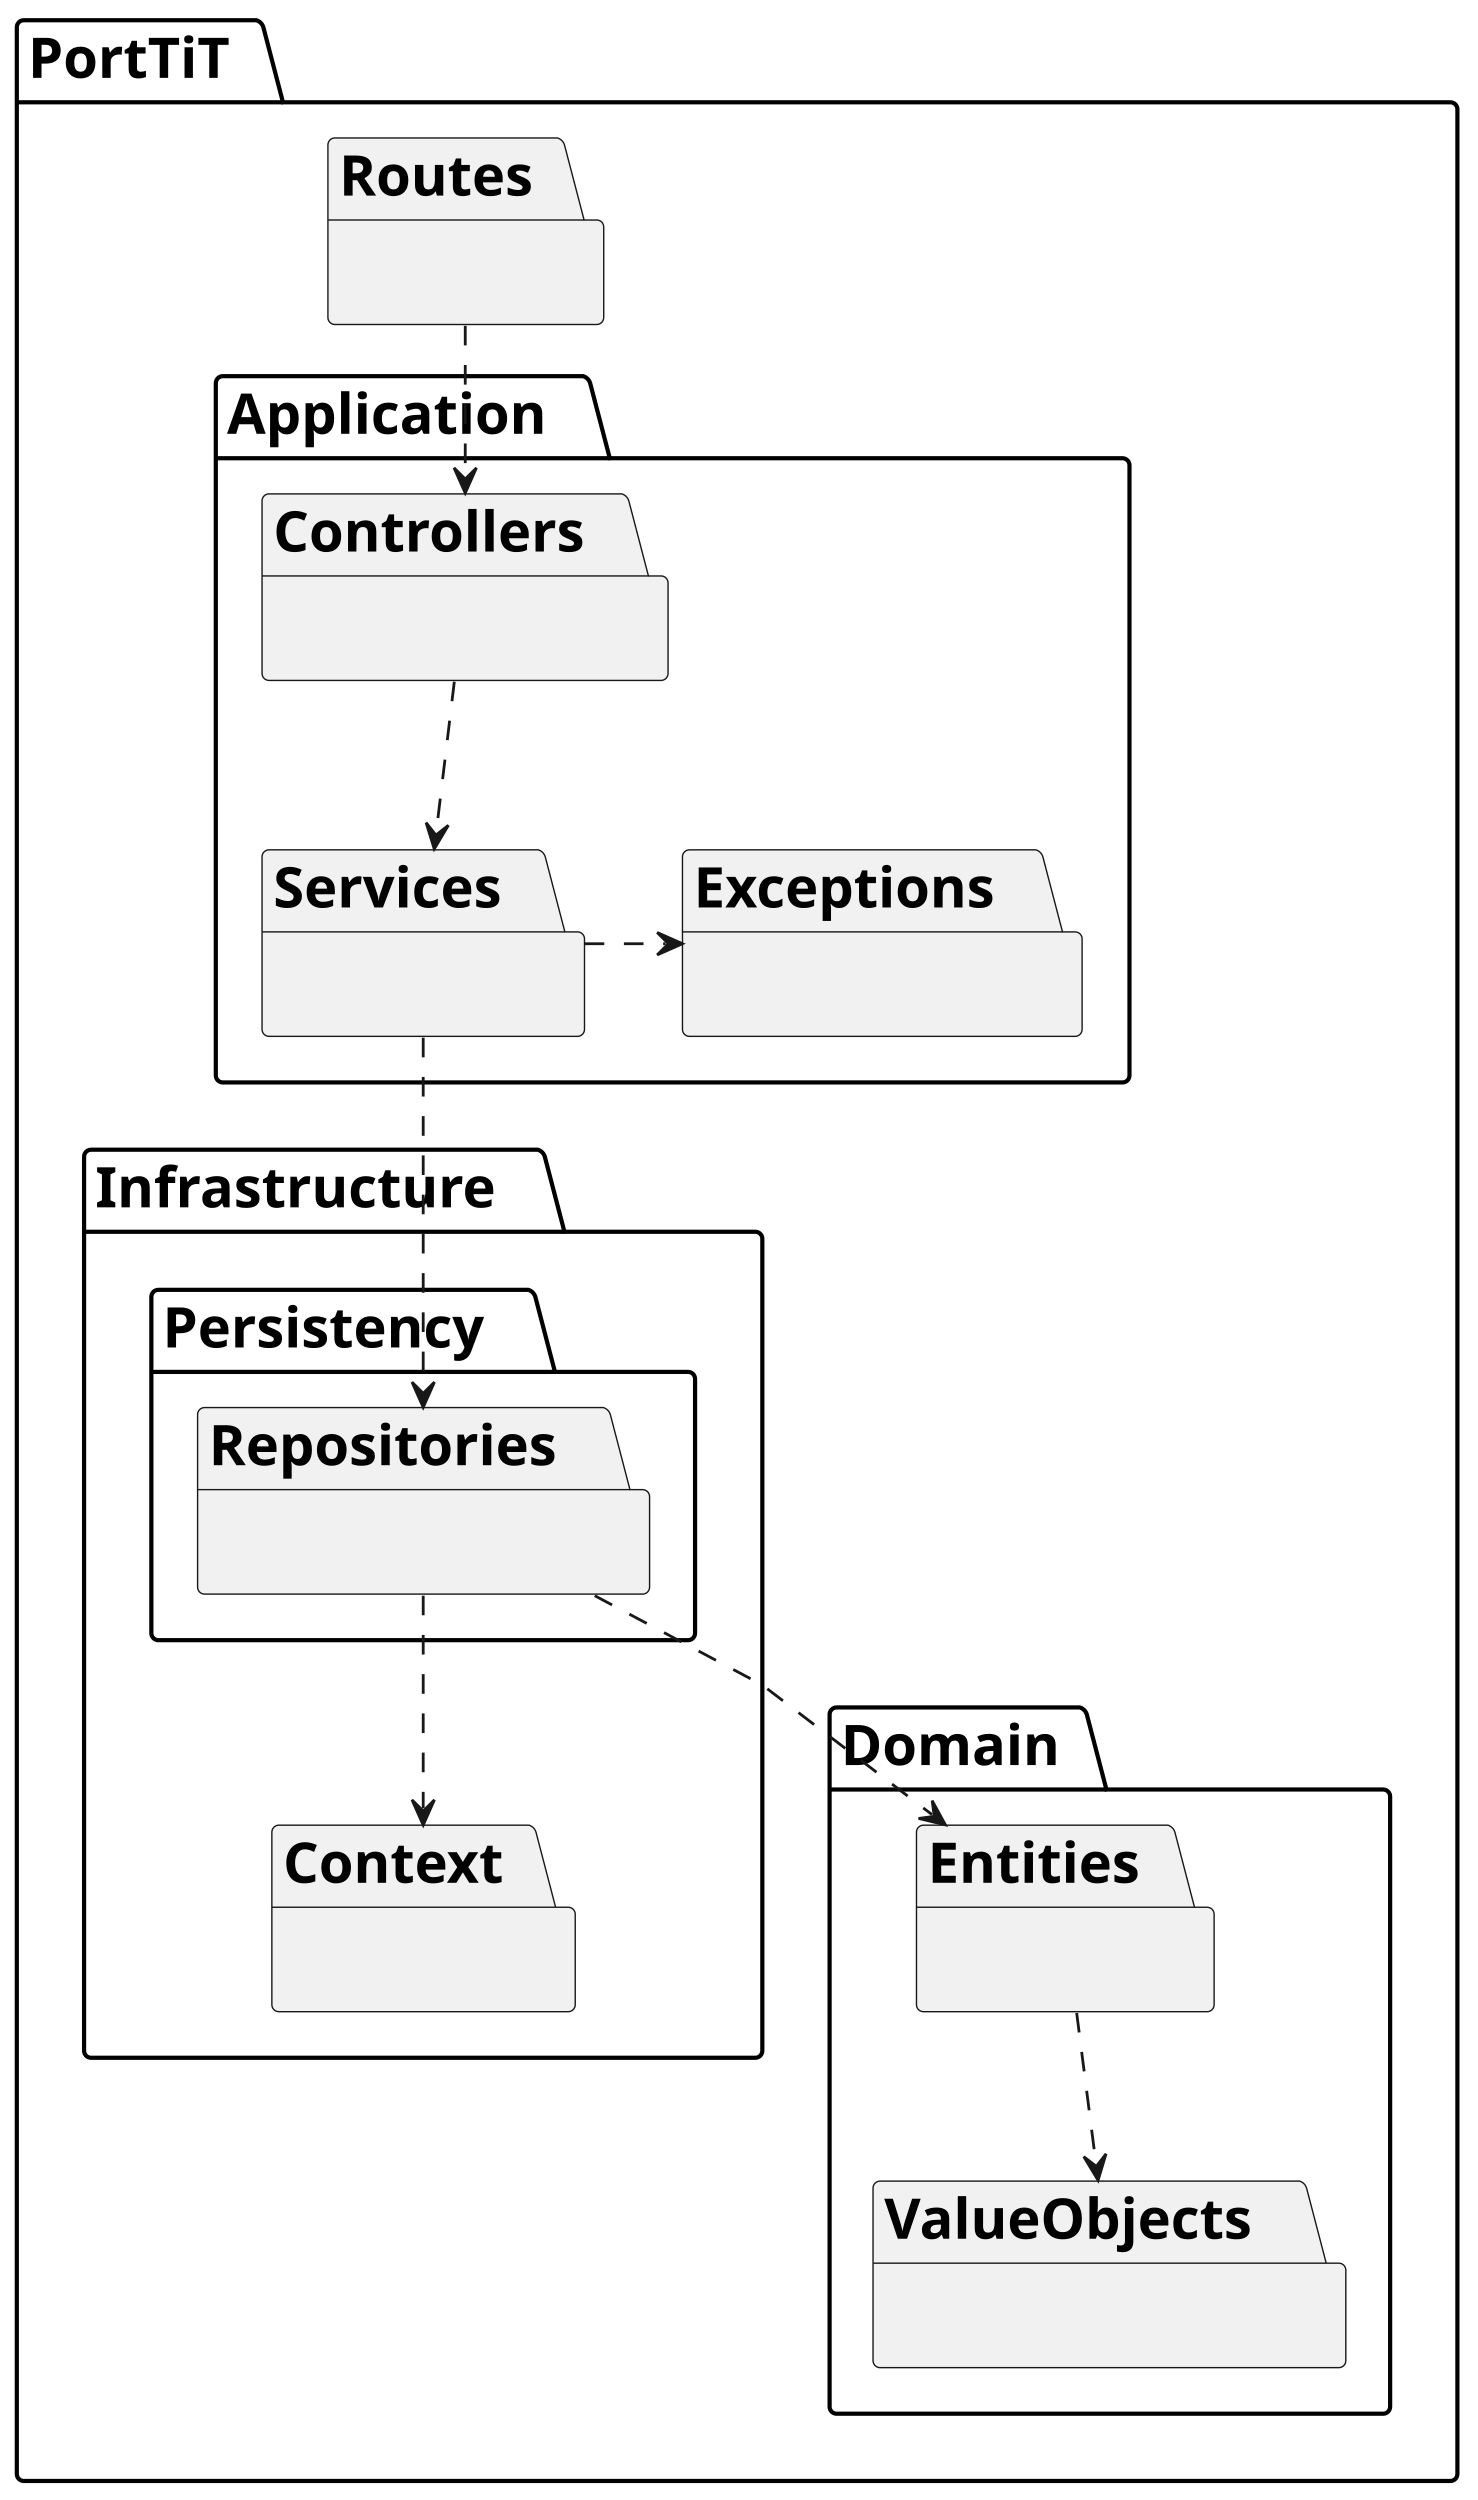
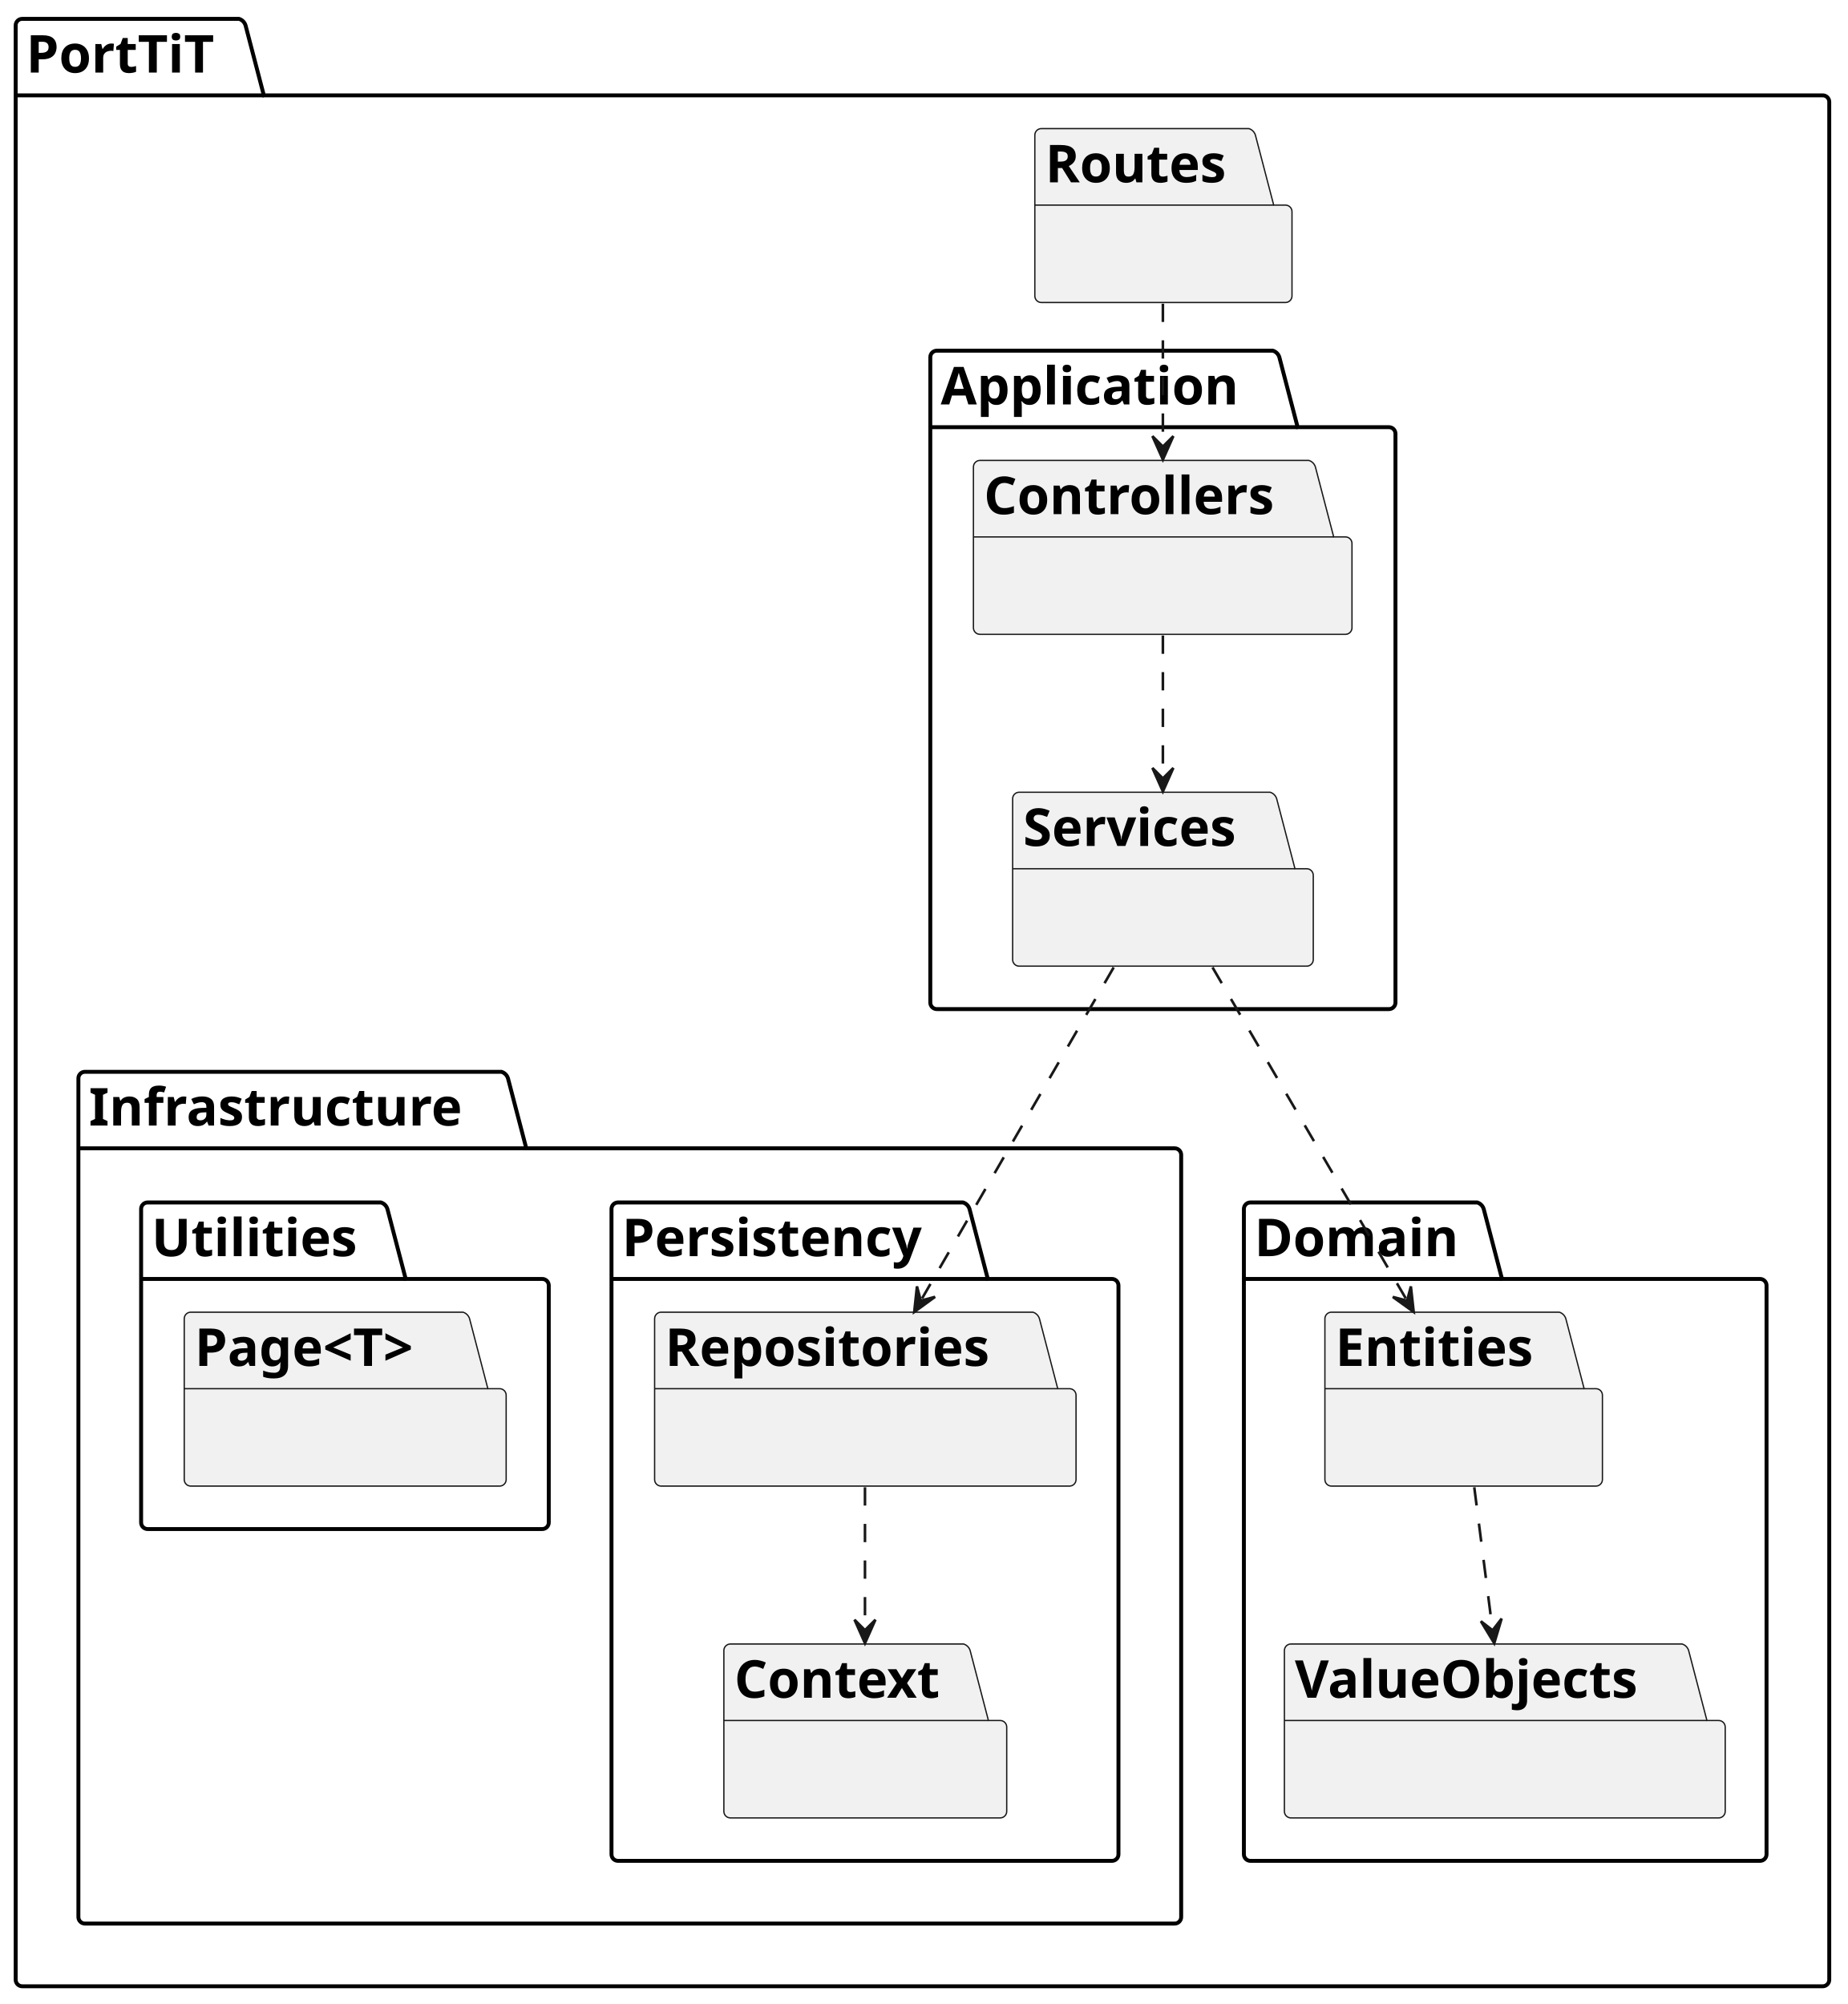
- <svg xmlns="http://www.w3.org/2000/svg" contentStyleType="text/css" data-diagram-type="CLASS" height="892px" preserveAspectRatio="none" style="width:527px;height:892px;background:#FFFFFF;" version="1.1" viewBox="0 0 527 892" width="527px" zoomAndPan="magnify">
+ <svg xmlns="http://www.w3.org/2000/svg" contentStyleType="text/css" data-diagram-type="CLASS" height="767px" preserveAspectRatio="none" style="width:707px;height:767px;background:#FFFFFF;" version="1.1" viewBox="0 0 707 767" width="707px" zoomAndPan="magnify">
  <defs />
  <g>
    <g class="cluster" data-entity="PortTiT" data-source-line="3" data-uid="ent0002" id="cluster_PortTiT">
-       <path d="M8.5,7.217 L91.463,7.217 A3.75,3.75 0 0 1 93.963,9.717 L100.963,36.498 L517.5,36.498 A2.5,2.5 0 0 1 520,38.998 L520,882.717 A2.5,2.5 0 0 1 517.5,885.217 L8.5,885.217 A2.5,2.5 0 0 1 6,882.717 L6,9.717 A2.5,2.5 0 0 1 8.5,7.217" fill="none" style="stroke:#000000;stroke-width:1.5;" />
+       <path d="M8.5,7.217 L91.463,7.217 A3.75,3.75 0 0 1 93.963,9.717 L100.963,36.498 L697.5,36.498 A2.5,2.5 0 0 1 700,38.998 L700,757.717 A2.5,2.5 0 0 1 697.5,760.217 L8.5,760.217 A2.5,2.5 0 0 1 6,757.717 L6,9.717 A2.5,2.5 0 0 1 8.5,7.217" fill="none" style="stroke:#000000;stroke-width:1.5;" />
      <line style="stroke:#000000;stroke-width:1.5;" x1="6" x2="100.963" y1="36.498" y2="36.498" />
      <text fill="#000000" font-family="sans-serif" font-size="20" font-weight="bold" lengthAdjust="spacing" textLength="81.963" x="10" y="27.781">PortTiT</text>
    </g>
    <g class="cluster" data-entity="Application" data-source-line="9" data-uid="ent0004" id="cluster_Application">
-       <path d="M79.5,134.217 L208.068,134.217 A3.75,3.75 0 0 1 210.568,136.717 L217.568,163.498 L400.5,163.498 A2.5,2.5 0 0 1 403,165.998 L403,383.717 A2.5,2.5 0 0 1 400.5,386.217 L79.5,386.217 A2.5,2.5 0 0 1 77,383.717 L77,136.717 A2.5,2.5 0 0 1 79.5,134.217" fill="none" style="stroke:#000000;stroke-width:1.5;" />
-       <line style="stroke:#000000;stroke-width:1.5;" x1="77" x2="217.568" y1="163.498" y2="163.498" />
-       <text fill="#000000" font-family="sans-serif" font-size="20" font-weight="bold" lengthAdjust="spacing" textLength="127.568" x="81" y="154.781">Application</text>
+       <path d="M358.5,134.217 L487.068,134.217 A3.75,3.75 0 0 1 489.568,136.717 L496.568,163.498 L531.5,163.498 A2.5,2.5 0 0 1 534,165.998 L534,383.717 A2.5,2.5 0 0 1 531.5,386.217 L358.5,386.217 A2.5,2.5 0 0 1 356,383.717 L356,136.717 A2.5,2.5 0 0 1 358.5,134.217" fill="none" style="stroke:#000000;stroke-width:1.5;" />
+       <line style="stroke:#000000;stroke-width:1.5;" x1="356" x2="496.568" y1="163.498" y2="163.498" />
+       <text fill="#000000" font-family="sans-serif" font-size="20" font-weight="bold" lengthAdjust="spacing" textLength="127.568" x="360" y="154.781">Application</text>
    </g>
-     <g class="cluster" data-entity="Infrastructure" data-source-line="23" data-uid="ent0008" id="cluster_Infrastructure">
-       <path d="M32.5,410.217 L191.889,410.217 A3.75,3.75 0 0 1 194.389,412.717 L201.389,439.498 L269.5,439.498 A2.5,2.5 0 0 1 272,441.998 L272,731.717 A2.5,2.5 0 0 1 269.5,734.217 L32.5,734.217 A2.5,2.5 0 0 1 30,731.717 L30,412.717 A2.5,2.5 0 0 1 32.5,410.217" fill="none" style="stroke:#000000;stroke-width:1.5;" />
+     <g class="cluster" data-entity="Infrastructure" data-source-line="19" data-uid="ent0007" id="cluster_Infrastructure">
+       <path d="M32.5,410.217 L191.889,410.217 A3.75,3.75 0 0 1 194.389,412.717 L201.389,439.498 L449.5,439.498 A2.5,2.5 0 0 1 452,441.998 L452,733.717 A2.5,2.5 0 0 1 449.5,736.217 L32.5,736.217 A2.5,2.5 0 0 1 30,733.717 L30,412.717 A2.5,2.5 0 0 1 32.5,410.217" fill="none" style="stroke:#000000;stroke-width:1.5;" />
      <line style="stroke:#000000;stroke-width:1.5;" x1="30" x2="201.389" y1="439.498" y2="439.498" />
      <text fill="#000000" font-family="sans-serif" font-size="20" font-weight="bold" lengthAdjust="spacing" textLength="158.389" x="34" y="430.781">Infrastructure</text>
    </g>
-     <g class="cluster" data-entity="Persistency" data-source-line="25" data-uid="ent0009" id="cluster_Persistency">
-       <path d="M56.5,460.217 L188.506,460.217 A3.75,3.75 0 0 1 191.006,462.717 L198.006,489.498 L245.5,489.498 A2.5,2.5 0 0 1 248,491.998 L248,582.717 A2.5,2.5 0 0 1 245.5,585.217 L56.5,585.217 A2.5,2.5 0 0 1 54,582.717 L54,462.717 A2.5,2.5 0 0 1 56.5,460.217" fill="none" style="stroke:#000000;stroke-width:1.5;" />
-       <line style="stroke:#000000;stroke-width:1.5;" x1="54" x2="198.006" y1="489.498" y2="489.498" />
-       <text fill="#000000" font-family="sans-serif" font-size="20" font-weight="bold" lengthAdjust="spacing" textLength="131.006" x="58" y="480.781">Persistency</text>
+     <g class="cluster" data-entity="Persistency" data-source-line="21" data-uid="ent0008" id="cluster_Persistency">
+       <path d="M236.5,460.217 L368.506,460.217 A3.75,3.75 0 0 1 371.006,462.717 L378.006,489.498 L425.5,489.498 A2.5,2.5 0 0 1 428,491.998 L428,709.717 A2.5,2.5 0 0 1 425.5,712.217 L236.5,712.217 A2.5,2.5 0 0 1 234,709.717 L234,462.717 A2.5,2.5 0 0 1 236.5,460.217" fill="none" style="stroke:#000000;stroke-width:1.5;" />
+       <line style="stroke:#000000;stroke-width:1.5;" x1="234" x2="378.006" y1="489.498" y2="489.498" />
+       <text fill="#000000" font-family="sans-serif" font-size="20" font-weight="bold" lengthAdjust="spacing" textLength="131.006" x="238" y="480.781">Persistency</text>
    </g>
-     <g class="cluster" data-entity="Domain" data-source-line="37" data-uid="ent0012" id="cluster_Domain">
-       <path d="M298.5,609.217 L385.272,609.217 A3.75,3.75 0 0 1 387.772,611.717 L394.772,638.498 L493.5,638.498 A2.5,2.5 0 0 1 496,640.998 L496,858.717 A2.5,2.5 0 0 1 493.5,861.217 L298.5,861.217 A2.5,2.5 0 0 1 296,858.717 L296,611.717 A2.5,2.5 0 0 1 298.5,609.217" fill="none" style="stroke:#000000;stroke-width:1.5;" />
-       <line style="stroke:#000000;stroke-width:1.5;" x1="296" x2="394.772" y1="638.498" y2="638.498" />
-       <text fill="#000000" font-family="sans-serif" font-size="20" font-weight="bold" lengthAdjust="spacing" textLength="85.772" x="300" y="629.781">Domain</text>
+     <g class="cluster" data-entity="Utilities" data-source-line="32" data-uid="ent0011" id="cluster_Utilities">
+       <path d="M56.5,460.217 L145.752,460.217 A3.75,3.75 0 0 1 148.252,462.717 L155.252,489.498 L207.5,489.498 A2.5,2.5 0 0 1 210,491.998 L210,582.717 A2.5,2.5 0 0 1 207.5,585.217 L56.5,585.217 A2.5,2.5 0 0 1 54,582.717 L54,462.717 A2.5,2.5 0 0 1 56.5,460.217" fill="none" style="stroke:#000000;stroke-width:1.5;" />
+       <line style="stroke:#000000;stroke-width:1.5;" x1="54" x2="155.252" y1="489.498" y2="489.498" />
+       <text fill="#000000" font-family="sans-serif" font-size="20" font-weight="bold" lengthAdjust="spacing" textLength="88.252" x="58" y="480.781">Utilities</text>
    </g>
-     <path d="M119.5,49.217 L198.908,49.217 A3.75,3.75 0 0 1 201.408,51.717 L208.408,78.498 L212.908,78.498 A2.5,2.5 0 0 1 215.408,80.998 L215.408,113.279 A2.5,2.5 0 0 1 212.908,115.779 L119.5,115.779 A2.5,2.5 0 0 1 117,113.279 L117,51.717 A2.5,2.5 0 0 1 119.5,49.217" fill="#F1F1F1" style="stroke:#181818;stroke-width:0.5;" />
-     <line style="stroke:#181818;stroke-width:0.5;" x1="117" x2="208.408" y1="78.498" y2="78.498" />
-     <text fill="#000000" font-family="sans-serif" font-size="20" font-weight="bold" lengthAdjust="spacing" textLength="78.408" x="121" y="69.781">Routes</text>
-     <path d="M96,176.217 L221.863,176.217 A3.75,3.75 0 0 1 224.363,178.717 L231.363,205.498 L235.863,205.498 A2.5,2.5 0 0 1 238.363,207.998 L238.363,240.279 A2.5,2.5 0 0 1 235.863,242.779 L96,242.779 A2.5,2.5 0 0 1 93.5,240.279 L93.5,178.717 A2.5,2.5 0 0 1 96,176.217" fill="#F1F1F1" style="stroke:#181818;stroke-width:0.5;" />
-     <line style="stroke:#181818;stroke-width:0.5;" x1="93.5" x2="231.363" y1="205.498" y2="205.498" />
-     <text fill="#000000" font-family="sans-serif" font-size="20" font-weight="bold" lengthAdjust="spacing" textLength="124.863" x="97.5" y="196.781">Controllers</text>
-     <path d="M246,303.217 L369.598,303.217 A3.75,3.75 0 0 1 372.098,305.717 L379.098,332.498 L383.598,332.498 A2.5,2.5 0 0 1 386.098,334.998 L386.098,367.279 A2.5,2.5 0 0 1 383.598,369.779 L246,369.779 A2.5,2.5 0 0 1 243.5,367.279 L243.5,305.717 A2.5,2.5 0 0 1 246,303.217" fill="#F1F1F1" style="stroke:#181818;stroke-width:0.5;" />
-     <line style="stroke:#181818;stroke-width:0.5;" x1="243.5" x2="379.098" y1="332.498" y2="332.498" />
-     <text fill="#000000" font-family="sans-serif" font-size="20" font-weight="bold" lengthAdjust="spacing" textLength="122.598" x="247.5" y="323.781">Exceptions</text>
-     <path d="M96,303.217 L192.049,303.217 A3.75,3.75 0 0 1 194.549,305.717 L201.549,332.498 L206.049,332.498 A2.5,2.5 0 0 1 208.549,334.998 L208.549,367.279 A2.5,2.5 0 0 1 206.049,369.779 L96,369.779 A2.5,2.5 0 0 1 93.5,367.279 L93.5,305.717 A2.5,2.5 0 0 1 96,303.217" fill="#F1F1F1" style="stroke:#181818;stroke-width:0.5;" />
-     <line style="stroke:#181818;stroke-width:0.5;" x1="93.5" x2="201.549" y1="332.498" y2="332.498" />
-     <text fill="#000000" font-family="sans-serif" font-size="20" font-weight="bold" lengthAdjust="spacing" textLength="95.049" x="97.5" y="323.781">Services</text>
-     <path d="M73,502.217 L215.269,502.217 A3.75,3.75 0 0 1 217.769,504.717 L224.769,531.498 L229.269,531.498 A2.5,2.5 0 0 1 231.769,533.998 L231.769,566.279 A2.5,2.5 0 0 1 229.269,568.779 L73,568.779 A2.5,2.5 0 0 1 70.5,566.279 L70.5,504.717 A2.5,2.5 0 0 1 73,502.217" fill="#F1F1F1" style="stroke:#181818;stroke-width:0.5;" />
-     <line style="stroke:#181818;stroke-width:0.5;" x1="70.5" x2="224.769" y1="531.498" y2="531.498" />
-     <text fill="#000000" font-family="sans-serif" font-size="20" font-weight="bold" lengthAdjust="spacing" textLength="141.269" x="74.5" y="522.781">Repositories</text>
-     <path d="M99.5,651.217 L188.742,651.217 A3.75,3.75 0 0 1 191.242,653.717 L198.242,680.498 L202.742,680.498 A2.5,2.5 0 0 1 205.242,682.998 L205.242,715.279 A2.5,2.5 0 0 1 202.742,717.779 L99.5,717.779 A2.5,2.5 0 0 1 97,715.279 L97,653.717 A2.5,2.5 0 0 1 99.5,651.217" fill="#F1F1F1" style="stroke:#181818;stroke-width:0.5;" />
-     <line style="stroke:#181818;stroke-width:0.5;" x1="97" x2="198.242" y1="680.498" y2="680.498" />
-     <text fill="#000000" font-family="sans-serif" font-size="20" font-weight="bold" lengthAdjust="spacing" textLength="88.242" x="101" y="671.781">Context</text>
-     <path d="M329.5,651.217 L416.701,651.217 A3.75,3.75 0 0 1 419.201,653.717 L426.201,680.498 L430.701,680.498 A2.5,2.5 0 0 1 433.201,682.998 L433.201,715.279 A2.5,2.5 0 0 1 430.701,717.779 L329.5,717.779 A2.5,2.5 0 0 1 327,715.279 L327,653.717 A2.5,2.5 0 0 1 329.5,651.217" fill="#F1F1F1" style="stroke:#181818;stroke-width:0.5;" />
-     <line style="stroke:#181818;stroke-width:0.5;" x1="327" x2="426.201" y1="680.498" y2="680.498" />
-     <text fill="#000000" font-family="sans-serif" font-size="20" font-weight="bold" lengthAdjust="spacing" textLength="86.201" x="331" y="671.781">Entities</text>
-     <path d="M314,778.217 L463.691,778.217 A3.75,3.75 0 0 1 466.191,780.717 L473.191,807.498 L477.691,807.498 A2.5,2.5 0 0 1 480.191,809.998 L480.191,842.279 A2.5,2.5 0 0 1 477.691,844.779 L314,844.779 A2.5,2.5 0 0 1 311.5,842.279 L311.5,780.717 A2.5,2.5 0 0 1 314,778.217" fill="#F1F1F1" style="stroke:#181818;stroke-width:0.5;" />
-     <line style="stroke:#181818;stroke-width:0.5;" x1="311.5" x2="473.191" y1="807.498" y2="807.498" />
-     <text fill="#000000" font-family="sans-serif" font-size="20" font-weight="bold" lengthAdjust="spacing" textLength="148.691" x="315.5" y="798.781">ValueObjects</text>
-     <g class="link" data-entity-1="controller" data-entity-2="service" data-source-line="48" data-uid="lnk15" id="link_controller_service">
-       <path codeLine="48" d="M162.1,243.237 C159.89,261.607 157.855,278.55 155.645,296.969" fill="none" id="controller-to-service" style="stroke:#181818;stroke-width:1;stroke-dasharray:7.0,7.0;" />
-       <polygon fill="#181818" points="154.93,302.927,159.974,294.467,155.526,297.962,152.031,293.514,154.93,302.927" style="stroke:#181818;stroke-width:1;" />
+     <g class="cluster" data-entity="Domain" data-source-line="40" data-uid="ent0013" id="cluster_Domain">
+       <path d="M478.5,460.217 L565.271,460.217 A3.75,3.75 0 0 1 567.771,462.717 L574.771,489.498 L673.5,489.498 A2.5,2.5 0 0 1 676,491.998 L676,709.717 A2.5,2.5 0 0 1 673.5,712.217 L478.5,712.217 A2.5,2.5 0 0 1 476,709.717 L476,462.717 A2.5,2.5 0 0 1 478.5,460.217" fill="none" style="stroke:#000000;stroke-width:1.5;" />
+       <line style="stroke:#000000;stroke-width:1.5;" x1="476" x2="574.771" y1="489.498" y2="489.498" />
+       <text fill="#000000" font-family="sans-serif" font-size="20" font-weight="bold" lengthAdjust="spacing" textLength="85.772" x="480" y="480.781">Domain</text>
    </g>
-     <g class="link" data-entity-1="service" data-entity-2="repo" data-source-line="49" data-uid="lnk16" id="link_service_repo">
-       <path codeLine="49" d="M151,370.247 C151,406.747 151,459.617 151,496.137" fill="none" id="service-to-repo" style="stroke:#181818;stroke-width:1;stroke-dasharray:7.0,7.0;" />
-       <polygon fill="#181818" points="151,502.137,155,493.137,151,497.137,147,493.137,151,502.137" style="stroke:#181818;stroke-width:1;" />
+     <path d="M398.5,49.217 L477.908,49.217 A3.75,3.75 0 0 1 480.408,51.717 L487.408,78.498 L491.908,78.498 A2.5,2.5 0 0 1 494.408,80.998 L494.408,113.279 A2.5,2.5 0 0 1 491.908,115.779 L398.5,115.779 A2.5,2.5 0 0 1 396,113.279 L396,51.717 A2.5,2.5 0 0 1 398.5,49.217" fill="#F1F1F1" style="stroke:#181818;stroke-width:0.5;" />
+     <line style="stroke:#181818;stroke-width:0.5;" x1="396" x2="487.408" y1="78.498" y2="78.498" />
+     <text fill="#000000" font-family="sans-serif" font-size="20" font-weight="bold" lengthAdjust="spacing" textLength="78.408" x="400" y="69.781">Routes</text>
+     <path d="M375,176.217 L500.863,176.217 A3.75,3.75 0 0 1 503.363,178.717 L510.363,205.498 L514.863,205.498 A2.5,2.5 0 0 1 517.363,207.998 L517.363,240.279 A2.5,2.5 0 0 1 514.863,242.779 L375,242.779 A2.5,2.5 0 0 1 372.5,240.279 L372.5,178.717 A2.5,2.5 0 0 1 375,176.217" fill="#F1F1F1" style="stroke:#181818;stroke-width:0.5;" />
+     <line style="stroke:#181818;stroke-width:0.5;" x1="372.5" x2="510.363" y1="205.498" y2="205.498" />
+     <text fill="#000000" font-family="sans-serif" font-size="20" font-weight="bold" lengthAdjust="spacing" textLength="124.863" x="376.5" y="196.781">Controllers</text>
+     <path d="M390,303.217 L486.049,303.217 A3.75,3.75 0 0 1 488.549,305.717 L495.549,332.498 L500.049,332.498 A2.5,2.5 0 0 1 502.549,334.998 L502.549,367.279 A2.5,2.5 0 0 1 500.049,369.779 L390,369.779 A2.5,2.5 0 0 1 387.5,367.279 L387.5,305.717 A2.5,2.5 0 0 1 390,303.217" fill="#F1F1F1" style="stroke:#181818;stroke-width:0.5;" />
+     <line style="stroke:#181818;stroke-width:0.5;" x1="387.5" x2="495.549" y1="332.498" y2="332.498" />
+     <text fill="#000000" font-family="sans-serif" font-size="20" font-weight="bold" lengthAdjust="spacing" textLength="95.049" x="391.5" y="323.781">Services</text>
+     <path d="M253,502.217 L395.269,502.217 A3.75,3.75 0 0 1 397.769,504.717 L404.769,531.498 L409.269,531.498 A2.5,2.5 0 0 1 411.769,533.998 L411.769,566.279 A2.5,2.5 0 0 1 409.269,568.779 L253,568.779 A2.5,2.5 0 0 1 250.5,566.279 L250.5,504.717 A2.5,2.5 0 0 1 253,502.217" fill="#F1F1F1" style="stroke:#181818;stroke-width:0.5;" />
+     <line style="stroke:#181818;stroke-width:0.5;" x1="250.5" x2="404.769" y1="531.498" y2="531.498" />
+     <text fill="#000000" font-family="sans-serif" font-size="20" font-weight="bold" lengthAdjust="spacing" textLength="141.269" x="254.5" y="522.781">Repositories</text>
+     <path d="M279.5,629.217 L368.742,629.217 A3.75,3.75 0 0 1 371.242,631.717 L378.242,658.498 L382.742,658.498 A2.5,2.5 0 0 1 385.242,660.998 L385.242,693.279 A2.5,2.5 0 0 1 382.742,695.779 L279.5,695.779 A2.5,2.5 0 0 1 277,693.279 L277,631.717 A2.5,2.5 0 0 1 279.5,629.217" fill="#F1F1F1" style="stroke:#181818;stroke-width:0.5;" />
+     <line style="stroke:#181818;stroke-width:0.5;" x1="277" x2="378.242" y1="658.498" y2="658.498" />
+     <text fill="#000000" font-family="sans-serif" font-size="20" font-weight="bold" lengthAdjust="spacing" textLength="88.242" x="281" y="649.781">Context</text>
+     <path d="M73,502.217 L177.193,502.217 A3.75,3.75 0 0 1 179.693,504.717 L186.693,531.498 L191.193,531.498 A2.5,2.5 0 0 1 193.693,533.998 L193.693,566.279 A2.5,2.5 0 0 1 191.193,568.779 L73,568.779 A2.5,2.5 0 0 1 70.5,566.279 L70.5,504.717 A2.5,2.5 0 0 1 73,502.217" fill="#F1F1F1" style="stroke:#181818;stroke-width:0.5;" />
+     <line style="stroke:#181818;stroke-width:0.5;" x1="70.5" x2="186.693" y1="531.498" y2="531.498" />
+     <text fill="#000000" font-family="sans-serif" font-size="20" font-weight="bold" lengthAdjust="spacing" textLength="103.193" x="74.5" y="522.781">Page&lt;T&gt;</text>
+     <path d="M509.5,502.217 L596.701,502.217 A3.75,3.75 0 0 1 599.201,504.717 L606.201,531.498 L610.701,531.498 A2.5,2.5 0 0 1 613.201,533.998 L613.201,566.279 A2.5,2.5 0 0 1 610.701,568.779 L509.5,568.779 A2.5,2.5 0 0 1 507,566.279 L507,504.717 A2.5,2.5 0 0 1 509.5,502.217" fill="#F1F1F1" style="stroke:#181818;stroke-width:0.5;" />
+     <line style="stroke:#181818;stroke-width:0.5;" x1="507" x2="606.201" y1="531.498" y2="531.498" />
+     <text fill="#000000" font-family="sans-serif" font-size="20" font-weight="bold" lengthAdjust="spacing" textLength="86.201" x="511" y="522.781">Entities</text>
+     <path d="M494,629.217 L643.691,629.217 A3.75,3.75 0 0 1 646.191,631.717 L653.191,658.498 L657.691,658.498 A2.5,2.5 0 0 1 660.191,660.998 L660.191,693.279 A2.5,2.5 0 0 1 657.691,695.779 L494,695.779 A2.5,2.5 0 0 1 491.5,693.279 L491.5,631.717 A2.5,2.5 0 0 1 494,629.217" fill="#F1F1F1" style="stroke:#181818;stroke-width:0.5;" />
+     <line style="stroke:#181818;stroke-width:0.5;" x1="491.5" x2="653.191" y1="658.498" y2="658.498" />
+     <text fill="#000000" font-family="sans-serif" font-size="20" font-weight="bold" lengthAdjust="spacing" textLength="148.691" x="495.5" y="649.781">ValueObjects</text>
+     <g class="link" data-entity-1="controller" data-entity-2="service" data-source-line="51" data-uid="lnk16" id="link_controller_service">
+       <path codeLine="51" d="M445,243.237 C445,261.607 445,278.507 445,296.927" fill="none" id="controller-to-service" style="stroke:#181818;stroke-width:1;stroke-dasharray:7.0,7.0;" />
+       <polygon fill="#181818" points="445,302.927,449,293.927,445,297.927,441,293.927,445,302.927" style="stroke:#181818;stroke-width:1;" />
    </g>
-     <g class="link" data-entity-1="repo" data-entity-2="ent" data-source-line="50" data-uid="lnk17" id="link_repo_ent">
-       <path codeLine="50" d="M212.21,569.347 C242.22,585.347 272,601.217 272,601.217 C272,601.217 302.362,624.405 332.552,647.465" fill="none" id="repo-to-ent" style="stroke:#181818;stroke-width:1;stroke-dasharray:7.0,7.0;" />
-       <polygon fill="#181818" points="337.32,651.107,332.596,642.465,333.346,648.072,327.74,648.822,337.32,651.107" style="stroke:#181818;stroke-width:1;" />
+     <g class="link" data-entity-1="service" data-entity-2="repo" data-source-line="52" data-uid="lnk17" id="link_service_repo">
+       <path codeLine="52" d="M426.18,370.247 C405.05,406.747 373.996,460.424 352.856,496.944" fill="none" id="service-to-repo" style="stroke:#181818;stroke-width:1;stroke-dasharray:7.0,7.0;" />
+       <polygon fill="#181818" points="349.85,502.137,357.821,496.352,352.355,497.81,350.897,492.344,349.85,502.137" style="stroke:#181818;stroke-width:1;" />
    </g>
-     <g class="link" data-entity-1="ent" data-entity-2="vo" data-source-line="52" data-uid="lnk18" id="link_ent_vo">
-       <path codeLine="52" d="M384.16,718.237 C386.51,736.607 388.691,753.555 391.041,771.975" fill="none" id="ent-to-vo" style="stroke:#181818;stroke-width:1;stroke-dasharray:7.0,7.0;" />
-       <polygon fill="#181818" points="391.8,777.927,394.629,768.493,391.167,772.967,386.693,769.505,391.8,777.927" style="stroke:#181818;stroke-width:1;" />
+     <g class="link" data-entity-1="service" data-entity-2="ent" data-source-line="53" data-uid="lnk18" id="link_service_ent">
+       <path codeLine="53" d="M463.99,370.247 C485.3,406.747 516.635,460.435 537.955,496.955" fill="none" id="service-to-ent" style="stroke:#181818;stroke-width:1;stroke-dasharray:7.0,7.0;" />
+       <polygon fill="#181818" points="540.98,502.137,539.897,492.348,538.459,497.819,532.988,496.381,540.98,502.137" style="stroke:#181818;stroke-width:1;" />
    </g>
-     <g class="link" data-entity-1="service" data-entity-2="exception" data-source-line="54" data-uid="lnk19" id="link_service_exception">
-       <path codeLine="54" d="M208.61,336.717 C215.08,336.717 225,336.717 237.48,336.717" fill="none" id="service-to-exception" style="stroke:#181818;stroke-width:1;stroke-dasharray:7.0,7.0;" />
-       <polygon fill="#181818" points="243.48,336.717,234.48,332.717,238.48,336.717,234.48,340.717,243.48,336.717" style="stroke:#181818;stroke-width:1;" />
+     <g class="link" data-entity-1="ent" data-entity-2="vo" data-source-line="55" data-uid="lnk19" id="link_ent_vo">
+       <path codeLine="55" d="M564.16,569.237 C566.51,587.607 568.691,604.555 571.041,622.975" fill="none" id="ent-to-vo" style="stroke:#181818;stroke-width:1;stroke-dasharray:7.0,7.0;" />
+       <polygon fill="#181818" points="571.8,628.927,574.629,619.493,571.167,623.967,566.693,620.505,571.8,628.927" style="stroke:#181818;stroke-width:1;" />
    </g>
-     <g class="link" data-entity-1="repo" data-entity-2="ctx" data-source-line="56" data-uid="lnk20" id="link_repo_ctx">
-       <path codeLine="56" d="M151,569.337 C151,593.697 151,620.847 151,645.187" fill="none" id="repo-to-ctx" style="stroke:#181818;stroke-width:1;stroke-dasharray:7.0,7.0;" />
-       <polygon fill="#181818" points="151,651.187,155,642.187,151,646.187,147,642.187,151,651.187" style="stroke:#181818;stroke-width:1;" />
+     <g class="link" data-entity-1="repo" data-entity-2="ctx" data-source-line="57" data-uid="lnk20" id="link_repo_ctx">
+       <path codeLine="57" d="M331,569.237 C331,587.607 331,604.507 331,622.927" fill="none" id="repo-to-ctx" style="stroke:#181818;stroke-width:1;stroke-dasharray:7.0,7.0;" />
+       <polygon fill="#181818" points="331,628.927,335,619.927,331,623.927,327,619.927,331,628.927" style="stroke:#181818;stroke-width:1;" />
    </g>
-     <g class="link" data-entity-1="rt" data-entity-2="controller" data-source-line="57" data-uid="lnk21" id="link_rt_controller">
-       <path codeLine="57" d="M166,116.237 C166,134.607 166,151.507 166,169.927" fill="none" id="rt-to-controller" style="stroke:#181818;stroke-width:1;stroke-dasharray:7.0,7.0;" />
-       <polygon fill="#181818" points="166,175.927,170,166.927,166,170.927,162,166.927,166,175.927" style="stroke:#181818;stroke-width:1;" />
+     <g class="link" data-entity-1="rt" data-entity-2="controller" data-source-line="58" data-uid="lnk21" id="link_rt_controller">
+       <path codeLine="58" d="M445,116.237 C445,134.607 445,151.507 445,169.927" fill="none" id="rt-to-controller" style="stroke:#181818;stroke-width:1;stroke-dasharray:7.0,7.0;" />
+       <polygon fill="#181818" points="445,175.927,449,166.927,445,170.927,441,166.927,445,175.927" style="stroke:#181818;stroke-width:1;" />
    </g>
  </g>
</svg>
